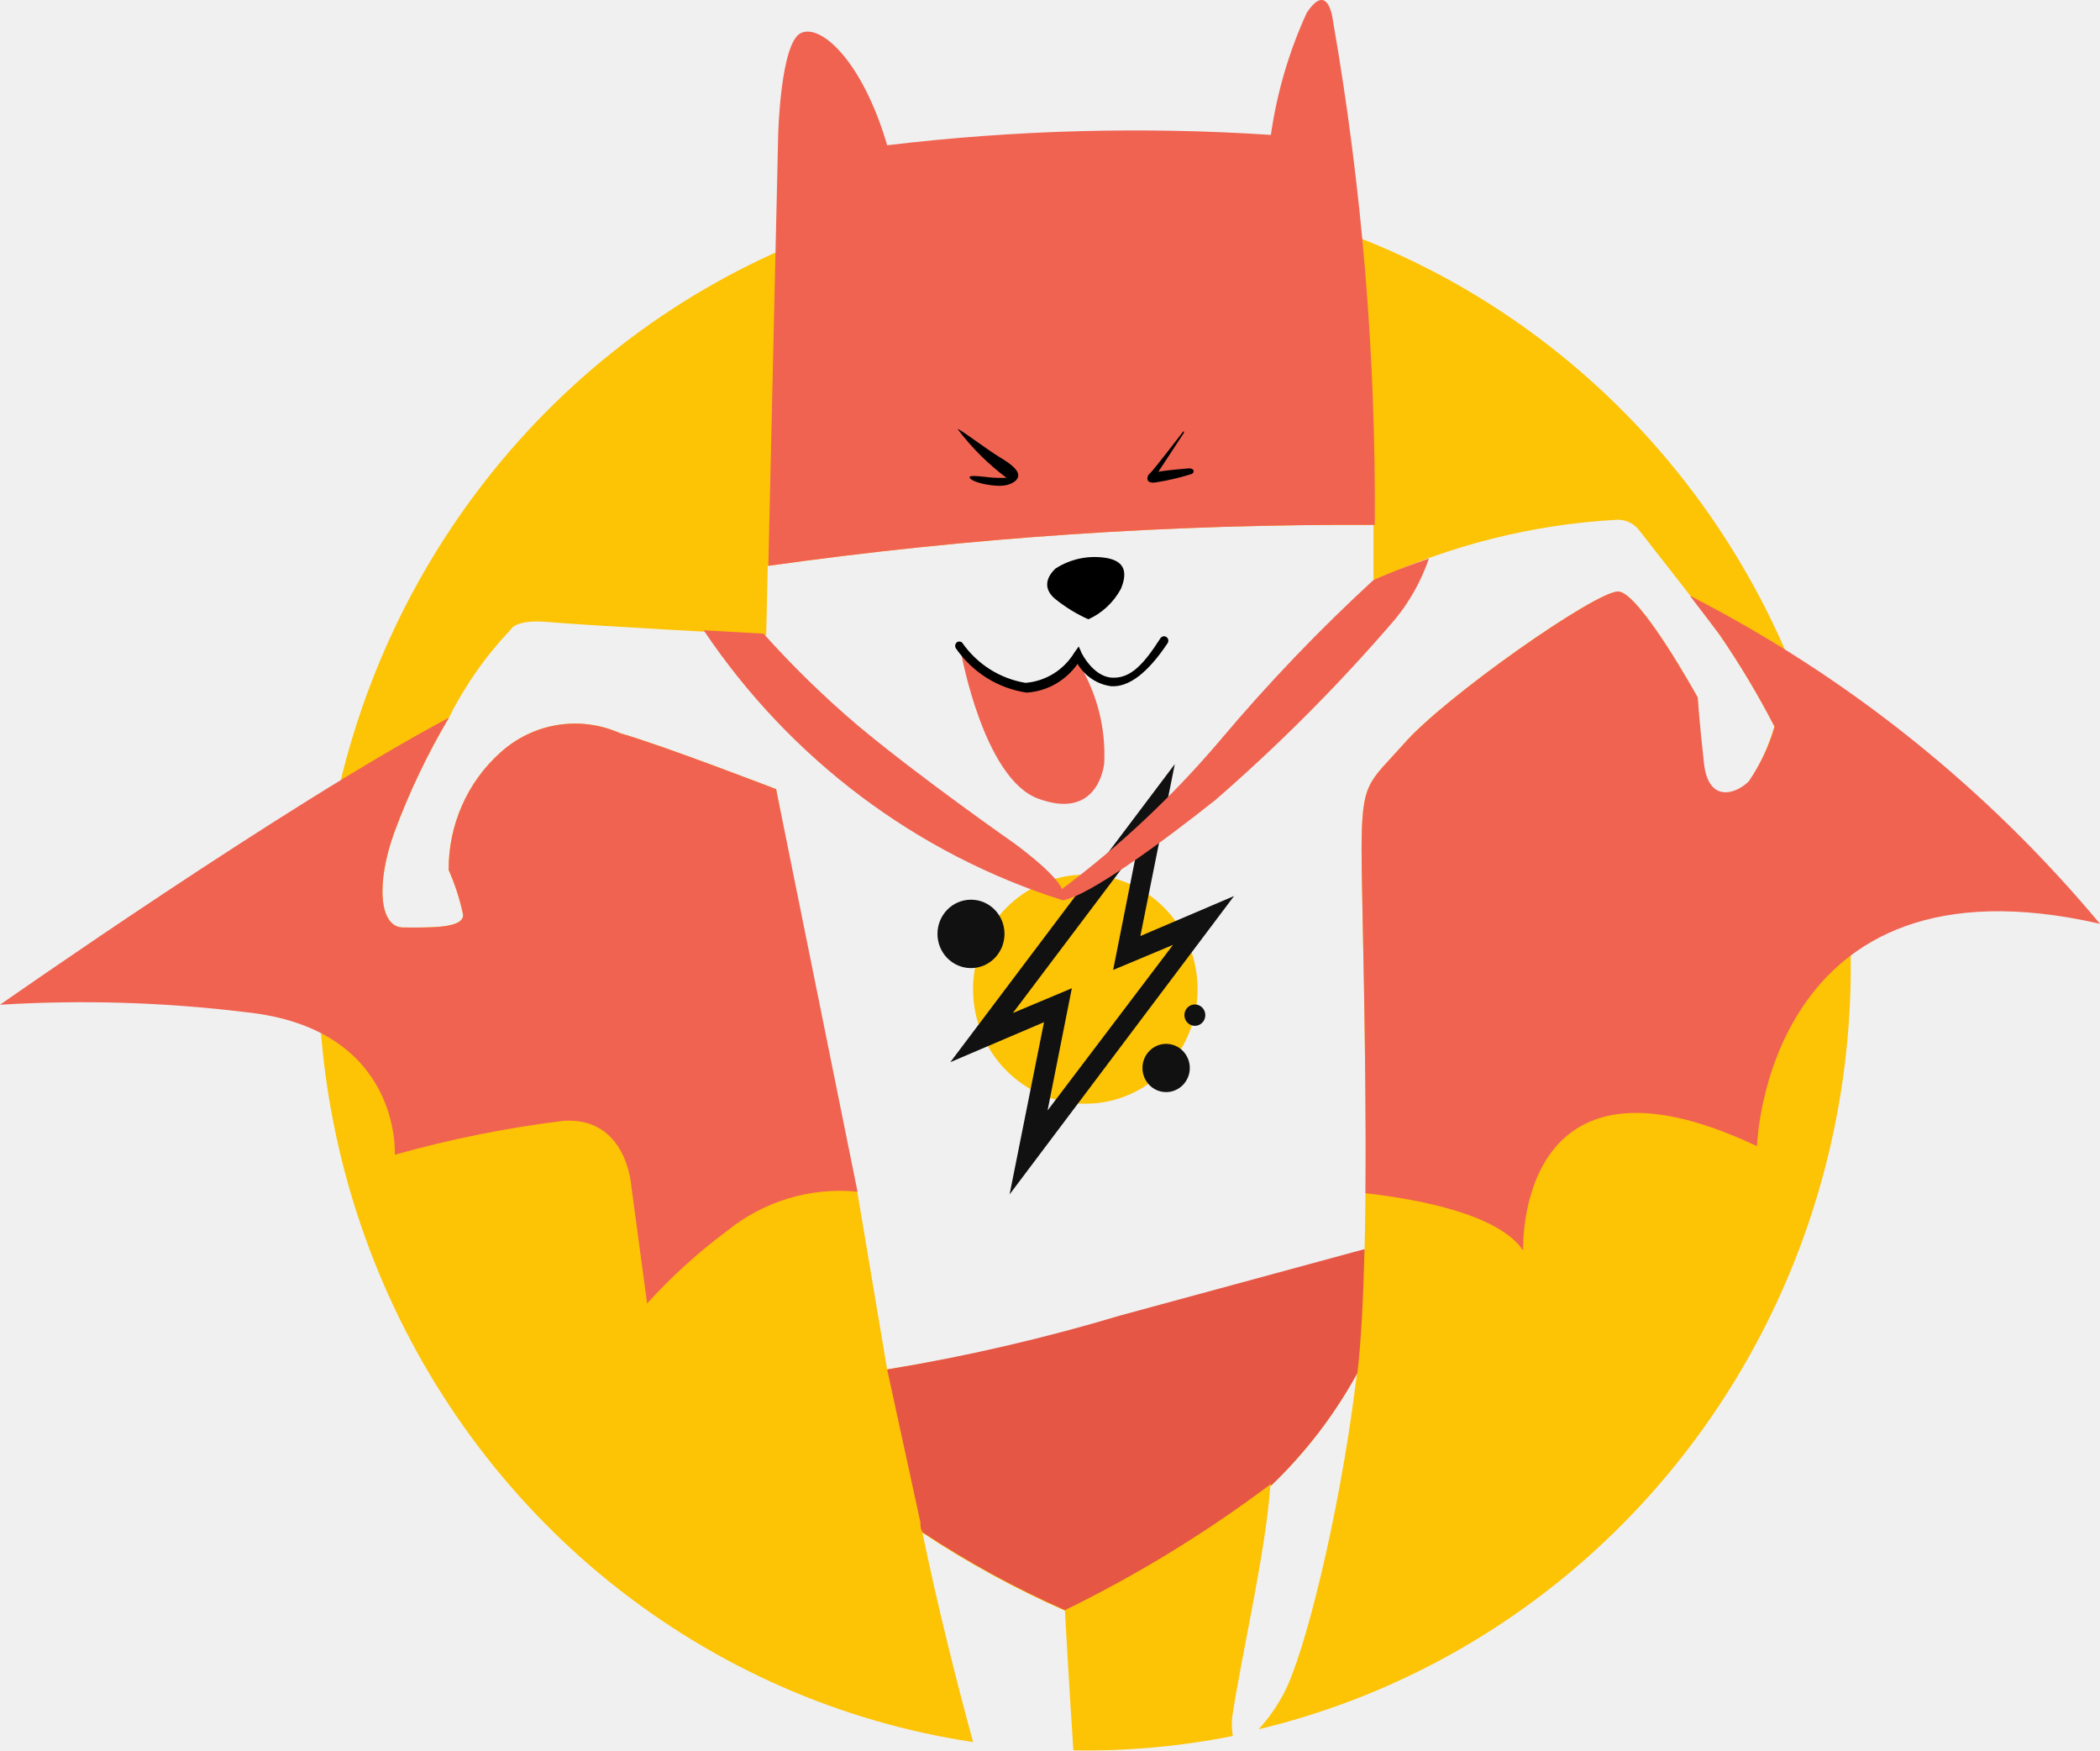
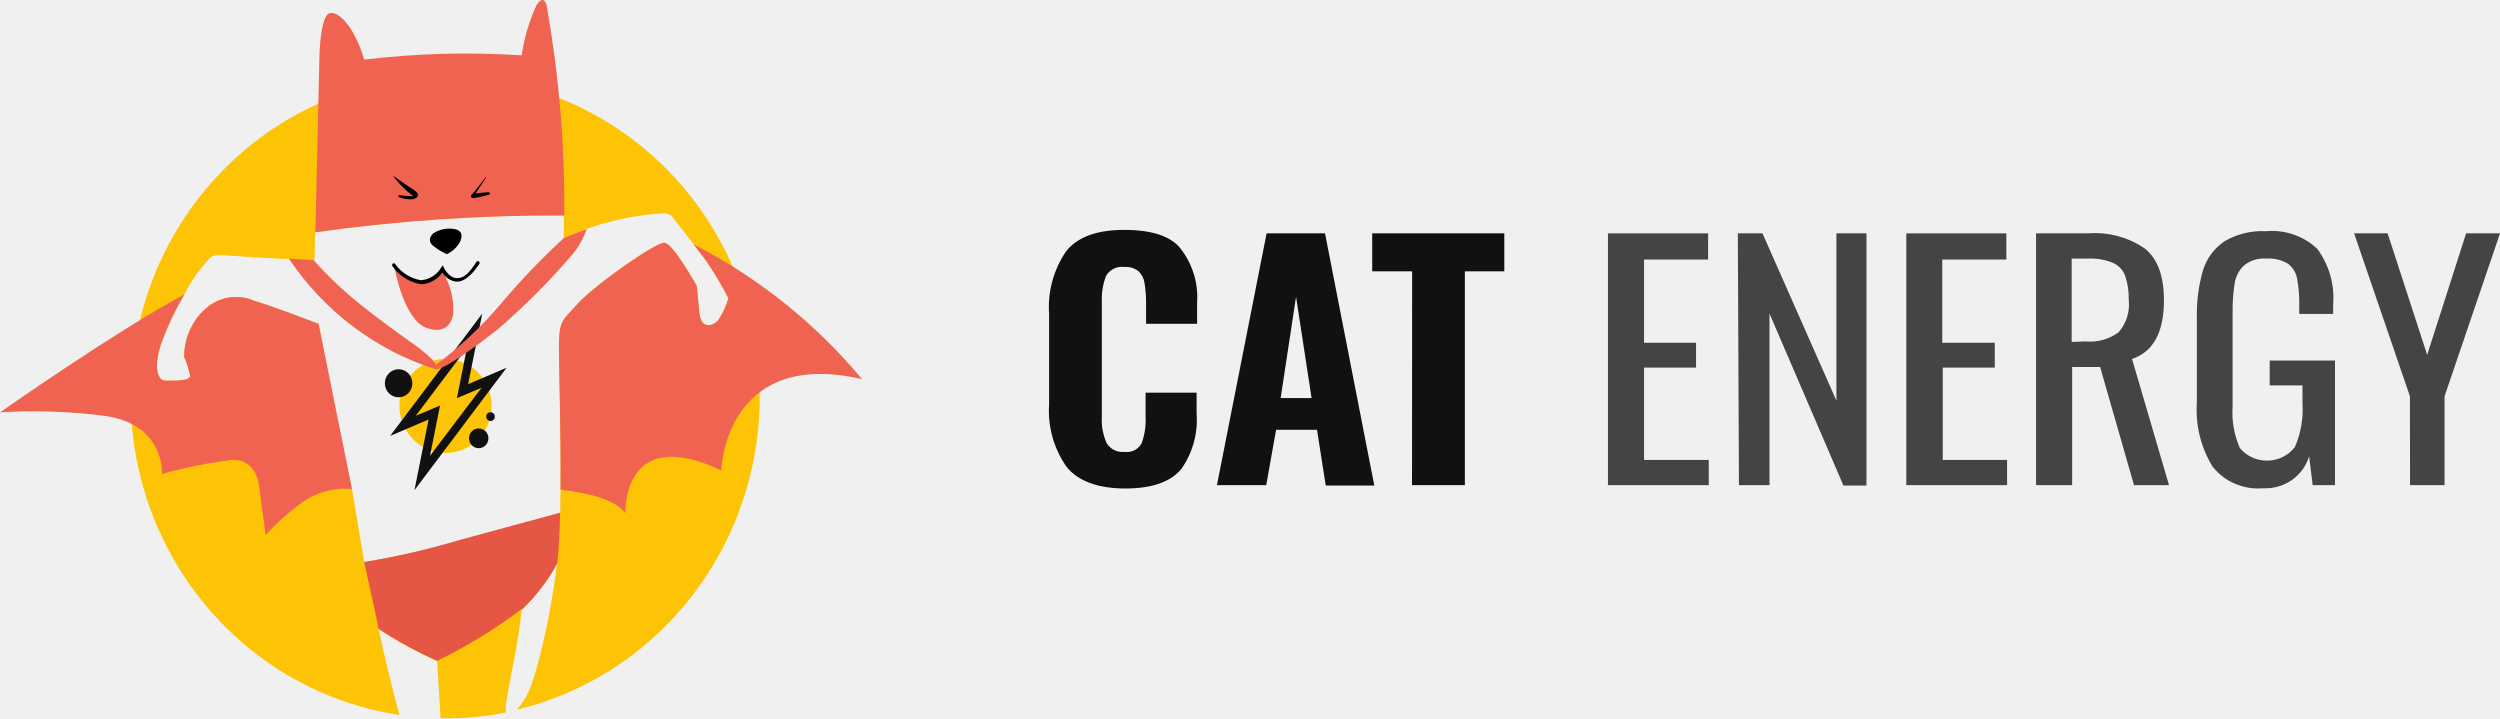
- <svg xmlns="http://www.w3.org/2000/svg" width="60" height="50" viewBox="0 0 60 50" fill="none">
-   <path d="M51.208 19.051C49.734 15.447 47.36 12.301 44.322 9.925C41.285 7.549 37.69 6.027 33.896 5.51C30.102 4.993 26.241 5.499 22.699 6.979C19.157 8.458 16.056 10.859 13.707 13.941C11.357 17.024 9.841 20.681 9.308 24.548C8.776 28.415 9.246 32.357 10.672 35.981C12.098 39.604 14.43 42.784 17.435 45.202C20.441 47.619 24.015 49.191 27.802 49.761C27.306 47.938 26.801 45.922 26.356 43.785C27.65 44.641 29.012 45.385 30.427 46.01C30.427 46.01 30.53 47.894 30.667 49.997C32.196 50.024 33.724 49.886 35.225 49.587C35.186 49.367 35.186 49.143 35.225 48.924C35.473 47.292 36.157 44.352 36.294 42.459C37.28 41.518 38.117 40.426 38.774 39.222L38.722 39.606C38.252 43.322 37.269 47.292 36.67 48.391C36.476 48.755 36.238 49.092 35.96 49.395C39.056 48.654 41.956 47.235 44.461 45.237C46.966 43.238 49.014 40.708 50.465 37.821C51.915 34.935 52.733 31.761 52.861 28.52C52.99 25.278 52.426 22.047 51.208 19.051ZM49.951 22.358C49.575 22.733 48.797 22.986 48.668 21.851C48.54 20.717 48.506 19.923 48.506 19.923C48.506 19.923 46.855 16.931 46.24 16.896C45.624 16.861 41.254 19.923 40.099 21.258C39.099 22.384 38.902 22.305 38.902 24.286C38.902 25.777 39.09 31.413 38.988 35.723L32.018 37.617C29.827 38.258 27.599 38.759 25.347 39.117L24.492 34.031H24.372L22.175 22.541C22.175 22.541 18.916 21.284 17.719 20.944C17.157 20.693 16.536 20.612 15.93 20.709C15.324 20.806 14.758 21.079 14.298 21.494C13.83 21.912 13.455 22.429 13.2 23.009C12.944 23.588 12.814 24.217 12.819 24.853C13 25.258 13.137 25.682 13.229 26.118C13.272 26.537 12.203 26.493 11.519 26.493C10.835 26.493 10.732 25.236 11.271 23.762C11.691 22.628 12.212 21.536 12.827 20.499C13.29 19.573 13.887 18.723 14.598 17.978C14.598 17.978 14.717 17.681 15.667 17.768C16.616 17.856 21.892 18.143 21.892 18.143L21.935 16.163C27.67 15.355 33.455 14.964 39.244 14.994C39.244 15.526 39.244 16.058 39.244 16.591C41.437 15.57 43.798 14.978 46.205 14.846C46.334 14.842 46.462 14.872 46.577 14.931C46.692 14.991 46.79 15.078 46.864 15.186C47.155 15.561 48.925 17.803 49.13 18.126C49.705 18.964 50.228 19.838 50.695 20.743C50.535 21.317 50.283 21.859 49.951 22.349V22.358Z" fill="#FDC305" />
-   <path d="M48.284 17.018C48.686 17.541 49.036 18.004 49.139 18.143C49.714 18.982 50.237 19.856 50.704 20.761C50.541 21.315 50.293 21.839 49.969 22.314C49.592 22.689 48.814 22.942 48.686 21.808C48.558 20.674 48.506 19.923 48.506 19.923C48.506 19.923 46.856 16.931 46.24 16.896C45.624 16.861 41.254 19.923 40.1 21.258C39.099 22.384 38.903 22.305 38.903 24.286C38.903 25.594 39.048 30.087 39.014 34.083C40.562 34.258 42.836 34.694 43.52 35.723C43.52 35.723 43.273 29.459 50.2 32.74C50.2 32.74 50.439 24.198 60 26.388C56.75 22.495 52.766 19.309 48.284 17.018Z" fill="#F06351" />
-   <path d="M39.279 14.994C39.314 10.159 38.913 5.332 38.081 0.572C38.081 0.572 37.953 -0.562 37.337 0.363C36.829 1.469 36.484 2.644 36.311 3.853C32.656 3.613 28.986 3.713 25.348 4.149C24.646 1.75 23.449 0.66 22.876 0.948C22.303 1.235 22.235 3.809 22.235 3.809L21.953 16.163C27.694 15.354 33.484 14.964 39.279 14.994Z" fill="#F06351" />
-   <path d="M38.782 39.222C38.893 38.288 38.953 37.05 38.987 35.68L32.018 37.573C29.828 38.229 27.601 38.745 25.348 39.117L26.297 43.48C26.297 43.575 26.297 43.671 26.357 43.767C27.651 44.623 29.012 45.368 30.427 45.992C32.496 44.983 34.466 43.777 36.311 42.389V42.441C37.292 41.505 38.126 40.419 38.782 39.222Z" fill="#E55645" />
-   <path d="M27.366 12.263C27.323 12.176 28.221 12.857 28.572 13.066C28.922 13.275 29.093 13.432 29.093 13.581C29.093 13.729 28.871 13.877 28.563 13.877C28.255 13.877 27.776 13.773 27.708 13.65C27.64 13.528 28.221 13.65 28.512 13.65H28.76C28.233 13.257 27.764 12.79 27.366 12.263Z" fill="black" />
-   <path d="M33.78 12.359C33.78 12.359 32.925 13.476 32.848 13.528C32.771 13.581 32.702 13.825 33.01 13.781C33.364 13.727 33.712 13.646 34.053 13.537C34.148 13.485 34.113 13.363 33.951 13.38C33.788 13.397 33.369 13.424 33.096 13.476L33.823 12.368C33.823 12.368 33.848 12.263 33.78 12.359Z" fill="black" />
-   <path d="M31.095 17.69C31.491 17.512 31.819 17.205 32.027 16.817C32.266 16.242 32.027 16.023 31.65 15.945C31.133 15.849 30.599 15.954 30.154 16.242C29.82 16.564 29.863 16.878 30.154 17.114C30.443 17.345 30.759 17.539 31.095 17.69Z" fill="black" />
-   <path d="M30.787 18.789C30.689 18.987 30.555 19.165 30.393 19.313C30.15 19.512 29.85 19.629 29.538 19.644C29.067 19.691 28.596 19.554 28.221 19.26C28.049 19.157 27.895 19.024 27.768 18.868C27.682 18.773 27.577 18.698 27.46 18.649C27.46 18.649 28.102 22.235 29.658 22.811C31.214 23.387 31.505 22.148 31.548 21.817C31.6 20.824 31.355 19.838 30.846 18.99C30.846 18.728 30.829 18.903 30.787 18.789Z" fill="#F06351" />
-   <path d="M29.333 19.784C28.933 19.725 28.548 19.584 28.203 19.37C27.858 19.155 27.558 18.872 27.323 18.536C27.302 18.512 27.291 18.481 27.291 18.449C27.291 18.417 27.302 18.386 27.323 18.362C27.334 18.35 27.348 18.341 27.362 18.334C27.377 18.328 27.393 18.325 27.409 18.325C27.425 18.325 27.441 18.328 27.455 18.334C27.47 18.341 27.483 18.35 27.494 18.362C27.706 18.665 27.974 18.922 28.284 19.118C28.594 19.314 28.939 19.445 29.299 19.505C29.583 19.483 29.859 19.392 30.103 19.241C30.347 19.089 30.552 18.88 30.701 18.632L30.821 18.466L30.906 18.658C30.906 18.658 31.231 19.321 31.762 19.356C32.292 19.391 32.668 18.99 33.155 18.231C33.173 18.203 33.202 18.184 33.234 18.177C33.266 18.171 33.299 18.177 33.326 18.196C33.354 18.214 33.373 18.243 33.379 18.276C33.385 18.309 33.379 18.343 33.361 18.37C32.791 19.225 32.252 19.635 31.744 19.601C31.548 19.574 31.36 19.503 31.195 19.393C31.029 19.283 30.89 19.136 30.787 18.964C30.619 19.202 30.402 19.399 30.151 19.541C29.899 19.683 29.62 19.766 29.333 19.784Z" fill="black" />
-   <path d="M31.009 31.527C32.78 31.527 34.216 30.062 34.216 28.255C34.216 26.448 32.78 24.983 31.009 24.983C29.238 24.983 27.802 26.448 27.802 28.255C27.802 30.062 29.238 31.527 31.009 31.527Z" fill="#FDC305" />
-   <path d="M35.259 25.594L32.582 26.737L33.566 21.825L27.152 30.34L29.829 29.198L28.845 34.118L35.259 25.594ZM28.939 28.936L32.497 24.216L31.804 27.706L33.514 26.99L29.931 31.719L30.624 28.229L28.939 28.936Z" fill="#111111" />
-   <path d="M27.742 27.653C28.271 27.653 28.7 27.216 28.7 26.676C28.7 26.136 28.271 25.699 27.742 25.699C27.213 25.699 26.785 26.136 26.785 26.676C26.785 27.216 27.213 27.653 27.742 27.653Z" fill="#111111" />
-   <path d="M33.318 31.195C33.691 31.195 33.994 30.887 33.994 30.506C33.994 30.125 33.691 29.817 33.318 29.817C32.945 29.817 32.642 30.125 32.642 30.506C32.642 30.887 32.945 31.195 33.318 31.195Z" fill="#111111" />
-   <path d="M34.139 29.302C34.304 29.302 34.438 29.165 34.438 28.997C34.438 28.828 34.304 28.691 34.139 28.691C33.974 28.691 33.84 28.828 33.84 28.997C33.84 29.165 33.974 29.302 34.139 29.302Z" fill="#111111" />
-   <path d="M39.236 16.573C37.692 17.993 36.238 19.511 34.883 21.119C33.533 22.715 32.01 24.149 30.342 25.394C30.154 24.931 28.948 24.067 28.948 24.067C28.948 24.067 26.263 22.192 24.501 20.717C23.549 19.908 22.652 19.034 21.816 18.1L20.105 18.004C22.574 21.683 26.192 24.401 30.368 25.716C31.103 25.594 33.173 24.085 34.721 22.855C36.552 21.266 38.267 19.543 39.852 17.699C40.278 17.182 40.608 16.591 40.827 15.954C39.852 16.285 39.236 16.573 39.236 16.573Z" fill="#F06351" />
-   <path d="M22.175 22.541C22.175 22.541 18.917 21.284 17.72 20.944C17.157 20.693 16.537 20.612 15.93 20.709C15.324 20.806 14.758 21.079 14.299 21.494C13.83 21.912 13.455 22.429 13.2 23.009C12.945 23.588 12.815 24.217 12.819 24.853C13 25.258 13.138 25.682 13.23 26.118C13.273 26.537 12.204 26.493 11.519 26.493C10.835 26.493 10.733 25.236 11.271 23.762C11.692 22.628 12.213 21.536 12.828 20.499C8.167 22.977 0 28.7 0 28.7C2.336 28.556 4.68 28.627 7.004 28.91C11.494 29.372 11.28 32.984 11.28 32.984C12.859 32.54 14.468 32.216 16.095 32.016C17.908 31.893 18.036 33.865 18.036 33.865L18.489 37.233C19.177 36.473 19.936 35.783 20.755 35.174C21.811 34.312 23.155 33.905 24.501 34.04L22.175 22.541Z" fill="#F06351" />
+ <svg xmlns="http://www.w3.org/2000/svg" width="174" height="50" viewBox="0 0 174 50" fill="none">
+   <g clip-path="url(#clip0_91458_612)">
+     <path d="M51.208 19.051C49.734 15.447 47.36 12.301 44.322 9.925C41.285 7.549 37.69 6.027 33.896 5.51C30.102 4.993 26.241 5.499 22.699 6.979C19.157 8.458 16.056 10.859 13.707 13.941C11.357 17.024 9.841 20.681 9.308 24.548C8.776 28.415 9.246 32.357 10.672 35.981C12.098 39.604 14.43 42.784 17.435 45.202C20.441 47.619 24.015 49.191 27.802 49.761C27.306 47.938 26.801 45.922 26.356 43.785C27.65 44.641 29.012 45.385 30.427 46.01C30.427 46.01 30.53 47.894 30.667 49.997C32.196 50.024 33.724 49.886 35.225 49.587C35.186 49.367 35.186 49.143 35.225 48.924C35.473 47.292 36.157 44.352 36.294 42.459C37.28 41.518 38.117 40.426 38.774 39.222L38.722 39.606C38.252 43.322 37.269 47.292 36.67 48.391C36.476 48.755 36.238 49.092 35.96 49.395C39.056 48.654 41.956 47.235 44.461 45.237C46.966 43.238 49.014 40.708 50.465 37.821C51.915 34.935 52.733 31.761 52.861 28.52C52.99 25.278 52.426 22.047 51.208 19.051ZM49.951 22.358C49.575 22.733 48.797 22.986 48.668 21.851C48.54 20.717 48.506 19.923 48.506 19.923C48.506 19.923 46.855 16.931 46.24 16.896C45.624 16.861 41.254 19.923 40.099 21.258C39.099 22.384 38.902 22.305 38.902 24.286C38.902 25.777 39.09 31.413 38.988 35.723L32.018 37.617C29.827 38.258 27.599 38.759 25.347 39.117L24.492 34.031H24.372L22.175 22.541C22.175 22.541 18.916 21.284 17.719 20.944C17.157 20.693 16.536 20.612 15.93 20.709C15.324 20.806 14.758 21.079 14.298 21.494C13.83 21.912 13.455 22.429 13.2 23.009C12.944 23.588 12.814 24.217 12.819 24.853C13 25.258 13.137 25.682 13.229 26.118C13.272 26.537 12.203 26.493 11.519 26.493C10.835 26.493 10.732 25.236 11.271 23.762C11.691 22.628 12.212 21.536 12.827 20.499C13.29 19.573 13.887 18.723 14.598 17.978C14.598 17.978 14.717 17.681 15.667 17.768C16.616 17.856 21.892 18.143 21.892 18.143L21.935 16.163C27.67 15.355 33.455 14.964 39.244 14.994C39.244 15.526 39.244 16.058 39.244 16.591C41.437 15.57 43.798 14.978 46.205 14.846C46.334 14.842 46.462 14.872 46.577 14.931C46.692 14.991 46.79 15.078 46.864 15.186C47.155 15.561 48.925 17.803 49.13 18.126C49.705 18.964 50.228 19.838 50.695 20.743C50.535 21.317 50.283 21.859 49.951 22.349V22.358Z" fill="#FDC305" />
+     <path d="M48.284 17.018C48.686 17.541 49.036 18.004 49.139 18.143C49.714 18.982 50.237 19.856 50.704 20.761C50.541 21.315 50.293 21.839 49.969 22.314C49.592 22.689 48.814 22.942 48.686 21.808C48.558 20.674 48.506 19.923 48.506 19.923C48.506 19.923 46.856 16.931 46.24 16.896C45.624 16.861 41.254 19.923 40.1 21.258C39.099 22.384 38.903 22.305 38.903 24.286C38.903 25.594 39.048 30.087 39.014 34.083C40.562 34.258 42.836 34.694 43.52 35.723C43.52 35.723 43.273 29.459 50.2 32.74C50.2 32.74 50.439 24.198 60 26.388C56.75 22.495 52.766 19.309 48.284 17.018Z" fill="#F06351" />
+     <path d="M39.279 14.994C39.314 10.159 38.913 5.332 38.081 0.572C38.081 0.572 37.953 -0.562 37.337 0.363C36.829 1.469 36.484 2.644 36.311 3.853C32.656 3.613 28.986 3.713 25.348 4.149C24.646 1.75 23.449 0.66 22.876 0.948C22.303 1.235 22.235 3.809 22.235 3.809L21.953 16.163C27.694 15.354 33.484 14.964 39.279 14.994Z" fill="#F06351" />
+     <path d="M38.782 39.222C38.893 38.288 38.953 37.05 38.987 35.68L32.018 37.573C29.828 38.229 27.601 38.745 25.348 39.117L26.297 43.48C26.297 43.575 26.297 43.671 26.357 43.767C27.651 44.623 29.012 45.368 30.427 45.992C32.496 44.983 34.466 43.777 36.311 42.389V42.441C37.292 41.505 38.126 40.419 38.782 39.222Z" fill="#E55645" />
+     <path d="M27.366 12.263C27.323 12.176 28.221 12.857 28.572 13.066C28.922 13.275 29.093 13.432 29.093 13.581C29.093 13.729 28.871 13.877 28.563 13.877C28.255 13.877 27.776 13.773 27.708 13.65C27.64 13.528 28.221 13.65 28.512 13.65H28.76C28.233 13.257 27.764 12.79 27.366 12.263Z" fill="black" />
+     <path d="M33.78 12.359C33.78 12.359 32.925 13.476 32.848 13.528C32.771 13.581 32.702 13.825 33.01 13.781C33.364 13.727 33.712 13.646 34.053 13.537C34.148 13.485 34.113 13.363 33.951 13.38C33.788 13.397 33.369 13.424 33.096 13.476L33.823 12.368C33.823 12.368 33.848 12.263 33.78 12.359Z" fill="black" />
+     <path d="M31.095 17.69C31.491 17.512 31.819 17.205 32.027 16.817C32.266 16.242 32.027 16.023 31.65 15.945C31.133 15.849 30.599 15.954 30.154 16.242C29.82 16.564 29.863 16.878 30.154 17.114C30.443 17.345 30.759 17.539 31.095 17.69Z" fill="black" />
+     <path d="M30.787 18.789C30.688 18.987 30.555 19.165 30.393 19.313C30.15 19.512 29.85 19.629 29.538 19.644C29.067 19.691 28.596 19.554 28.221 19.26C28.049 19.157 27.895 19.024 27.768 18.868C27.682 18.773 27.577 18.698 27.46 18.649C27.46 18.649 28.101 22.235 29.658 22.811C31.214 23.387 31.505 22.148 31.548 21.817C31.6 20.824 31.355 19.838 30.846 18.99C30.846 18.728 30.829 18.903 30.787 18.789Z" fill="#F06351" />
+     <path d="M29.333 19.784C28.933 19.725 28.548 19.584 28.203 19.37C27.858 19.155 27.558 18.872 27.323 18.536C27.302 18.512 27.291 18.481 27.291 18.449C27.291 18.417 27.302 18.386 27.323 18.362C27.334 18.35 27.348 18.341 27.362 18.334C27.377 18.328 27.393 18.325 27.409 18.325C27.425 18.325 27.441 18.328 27.455 18.334C27.47 18.341 27.483 18.35 27.494 18.362C27.706 18.665 27.974 18.922 28.284 19.118C28.594 19.314 28.939 19.445 29.299 19.505C29.583 19.483 29.859 19.392 30.103 19.241C30.347 19.089 30.552 18.88 30.701 18.632L30.821 18.466L30.906 18.658C30.906 18.658 31.231 19.321 31.762 19.356C32.292 19.391 32.668 18.99 33.155 18.231C33.173 18.203 33.202 18.184 33.234 18.177C33.266 18.171 33.299 18.177 33.326 18.196C33.354 18.214 33.373 18.243 33.379 18.276C33.385 18.309 33.379 18.343 33.361 18.37C32.791 19.225 32.252 19.635 31.744 19.601C31.548 19.574 31.36 19.503 31.195 19.393C31.029 19.283 30.89 19.136 30.787 18.964C30.619 19.202 30.402 19.399 30.151 19.541C29.899 19.683 29.62 19.766 29.333 19.784Z" fill="black" />
+     <path d="M31.009 31.527C32.78 31.527 34.216 30.062 34.216 28.255C34.216 26.448 32.78 24.983 31.009 24.983C29.238 24.983 27.802 26.448 27.802 28.255C27.802 30.062 29.238 31.527 31.009 31.527Z" fill="#FDC305" />
+     <path d="M35.259 25.594L32.582 26.737L33.566 21.825L27.152 30.34L29.829 29.198L28.845 34.118L35.259 25.594ZM28.939 28.936L32.497 24.216L31.804 27.706L33.514 26.99L29.931 31.719L30.624 28.229L28.939 28.936Z" fill="#111111" />
+     <path d="M27.742 27.653C28.271 27.653 28.7 27.216 28.7 26.676C28.7 26.136 28.271 25.699 27.742 25.699C27.213 25.699 26.785 26.136 26.785 26.676C26.785 27.216 27.213 27.653 27.742 27.653Z" fill="#111111" />
+     <path d="M33.318 31.195C33.691 31.195 33.994 30.887 33.994 30.506C33.994 30.125 33.691 29.817 33.318 29.817C32.945 29.817 32.642 30.125 32.642 30.506C32.642 30.887 32.945 31.195 33.318 31.195Z" fill="#111111" />
+     <path d="M34.139 29.302C34.304 29.302 34.438 29.165 34.438 28.997C34.438 28.828 34.304 28.691 34.139 28.691C33.974 28.691 33.84 28.828 33.84 28.997C33.84 29.165 33.974 29.302 34.139 29.302Z" fill="#111111" />
+     <path d="M39.236 16.573C37.692 17.993 36.238 19.511 34.883 21.119C33.533 22.715 32.01 24.149 30.342 25.394C30.154 24.931 28.948 24.067 28.948 24.067C28.948 24.067 26.263 22.192 24.501 20.717C23.549 19.908 22.652 19.034 21.816 18.1L20.105 18.004C22.574 21.683 26.192 24.401 30.368 25.716C31.103 25.594 33.173 24.085 34.721 22.855C36.552 21.266 38.267 19.543 39.852 17.699C40.278 17.182 40.608 16.591 40.827 15.954C39.852 16.285 39.236 16.573 39.236 16.573Z" fill="#F06351" />
+     <path d="M22.175 22.541C22.175 22.541 18.917 21.284 17.72 20.944C17.157 20.693 16.537 20.612 15.93 20.709C15.324 20.806 14.758 21.079 14.299 21.494C13.83 21.912 13.455 22.429 13.2 23.009C12.945 23.588 12.815 24.217 12.819 24.853C13 25.258 13.138 25.682 13.23 26.118C13.273 26.537 12.204 26.493 11.519 26.493C10.835 26.493 10.733 25.236 11.271 23.762C11.692 22.628 12.213 21.536 12.828 20.499C8.167 22.977 0 28.7 0 28.7C2.336 28.556 4.68 28.627 7.004 28.91C11.494 29.372 11.28 32.984 11.28 32.984C12.859 32.54 14.468 32.216 16.095 32.016C17.908 31.893 18.036 33.865 18.036 33.865L18.489 37.233C19.177 36.473 19.936 35.783 20.755 35.174C21.811 34.312 23.155 33.905 24.501 34.04L22.175 22.541Z" fill="#F06351" />
+     <path d="M74.218 32.471C73.335 31.195 72.912 29.669 73.018 28.134V21.866C72.906 20.32 73.322 18.78 74.201 17.488C74.996 16.49 76.354 15.995 78.275 16C80.196 16.006 81.497 16.443 82.177 17.312C83.007 18.389 83.412 19.721 83.318 21.064V22.535H79.767V20.939C79.763 20.519 79.725 20.1 79.656 19.685C79.613 19.385 79.472 19.107 79.253 18.891C79.118 18.779 78.961 18.693 78.792 18.64C78.622 18.587 78.444 18.567 78.266 18.582C78.012 18.545 77.752 18.585 77.522 18.698C77.291 18.81 77.102 18.988 76.98 19.209C76.754 19.796 76.655 20.422 76.688 21.047V29.003C76.649 29.633 76.764 30.263 77.023 30.841C77.147 31.05 77.33 31.219 77.551 31.327C77.772 31.436 78.021 31.479 78.266 31.451C78.508 31.485 78.754 31.443 78.97 31.332C79.185 31.221 79.359 31.046 79.467 30.833C79.675 30.245 79.765 29.624 79.733 29.003V27.331H83.284V28.777C83.388 30.14 83.016 31.498 82.229 32.63C81.474 33.549 80.17 34 78.318 34C76.465 34 75.016 33.499 74.218 32.471Z" fill="#111111" />
+     <path d="M88.156 16.242H92.221L95.651 33.791H92.272L91.663 29.914H88.816L88.13 33.766H84.699L88.156 16.242ZM91.286 27.707L90.205 20.655L89.133 27.707H91.286Z" fill="#111111" />
+     <path d="M98.285 18.883H95.506V16.242H104.7V18.883H101.955V33.766H98.276L98.285 18.883Z" fill="#111111" />
+     <path d="M111.913 16.242H118.886V18.064H114.426V23.855H118.045V25.585H114.426V32.011H118.929V33.766H111.913V16.242Z" fill="#444444" />
+     <path d="M120.953 16.242H122.669L127.814 27.883V16.242H129.907V33.791H128.303L123.157 21.825V33.766H121.03L120.953 16.242Z" fill="#444444" />
+     <path d="M132.678 16.242H139.642V18.064H135.182V23.855H138.836V25.585H135.216V32.011H139.693V33.766H132.678V16.242Z" fill="#444444" />
+     <path d="M141.709 16.242H145.328C146.754 16.131 148.175 16.519 149.333 17.337C150.191 18.064 150.611 19.251 150.611 20.897C150.611 23.125 149.871 24.488 148.39 24.983L150.963 33.766H148.527L146.169 25.543H144.222V33.766H141.709V16.242ZM145.14 23.763C145.966 23.841 146.792 23.615 147.455 23.128C147.725 22.817 147.926 22.456 148.047 22.067C148.168 21.677 148.206 21.268 148.158 20.863C148.176 20.297 148.091 19.731 147.91 19.192C147.836 18.994 147.722 18.811 147.575 18.656C147.427 18.501 147.25 18.377 147.052 18.29C146.495 18.067 145.895 17.967 145.294 17.997H144.188V23.797L145.14 23.763Z" fill="#444444" />
+     <path d="M153.991 32.471C153.171 31.122 152.791 29.563 152.902 28V22.15C152.872 21.022 153.017 19.895 153.33 18.808C153.578 17.991 154.105 17.28 154.823 16.794C155.69 16.285 156.693 16.04 157.704 16.092C158.358 16.031 159.018 16.111 159.637 16.324C160.256 16.538 160.82 16.881 161.289 17.329C162.112 18.452 162.501 19.822 162.387 21.198V21.85H160.029V21.306C160.045 20.657 159.993 20.007 159.874 19.368C159.796 18.958 159.564 18.591 159.222 18.34C158.777 18.084 158.263 17.965 157.747 17.997C157.187 17.951 156.63 18.118 156.195 18.465C155.839 18.794 155.607 19.229 155.535 19.702C155.426 20.39 155.377 21.086 155.389 21.783V28.293C155.321 29.282 155.494 30.273 155.895 31.184C156.128 31.464 156.423 31.689 156.758 31.841C157.094 31.993 157.461 32.068 157.831 32.061C158.2 32.053 158.564 31.964 158.893 31.799C159.222 31.634 159.507 31.398 159.728 31.109C160.142 30.145 160.321 29.101 160.252 28.058V26.822H157.97V25.092H162.516V33.766H160.963L160.715 31.752C160.518 32.421 160.095 33.006 159.514 33.411C158.933 33.816 158.229 34.018 157.516 33.983C156.845 34.041 156.17 33.932 155.554 33.668C154.938 33.404 154.4 32.992 153.991 32.471Z" fill="#444444" />
+     <path d="M167.731 27.582L163.846 16.242H166.178L168.931 24.699L171.642 16.242H174L170.141 27.582V33.766H167.739L167.731 27.582Z" fill="#444444" />
+   </g>
+   <defs>
+     <clipPath id="clip0_91458_612">
+       <rect width="174" height="50" fill="white" />
+     </clipPath>
+   </defs>
</svg>
